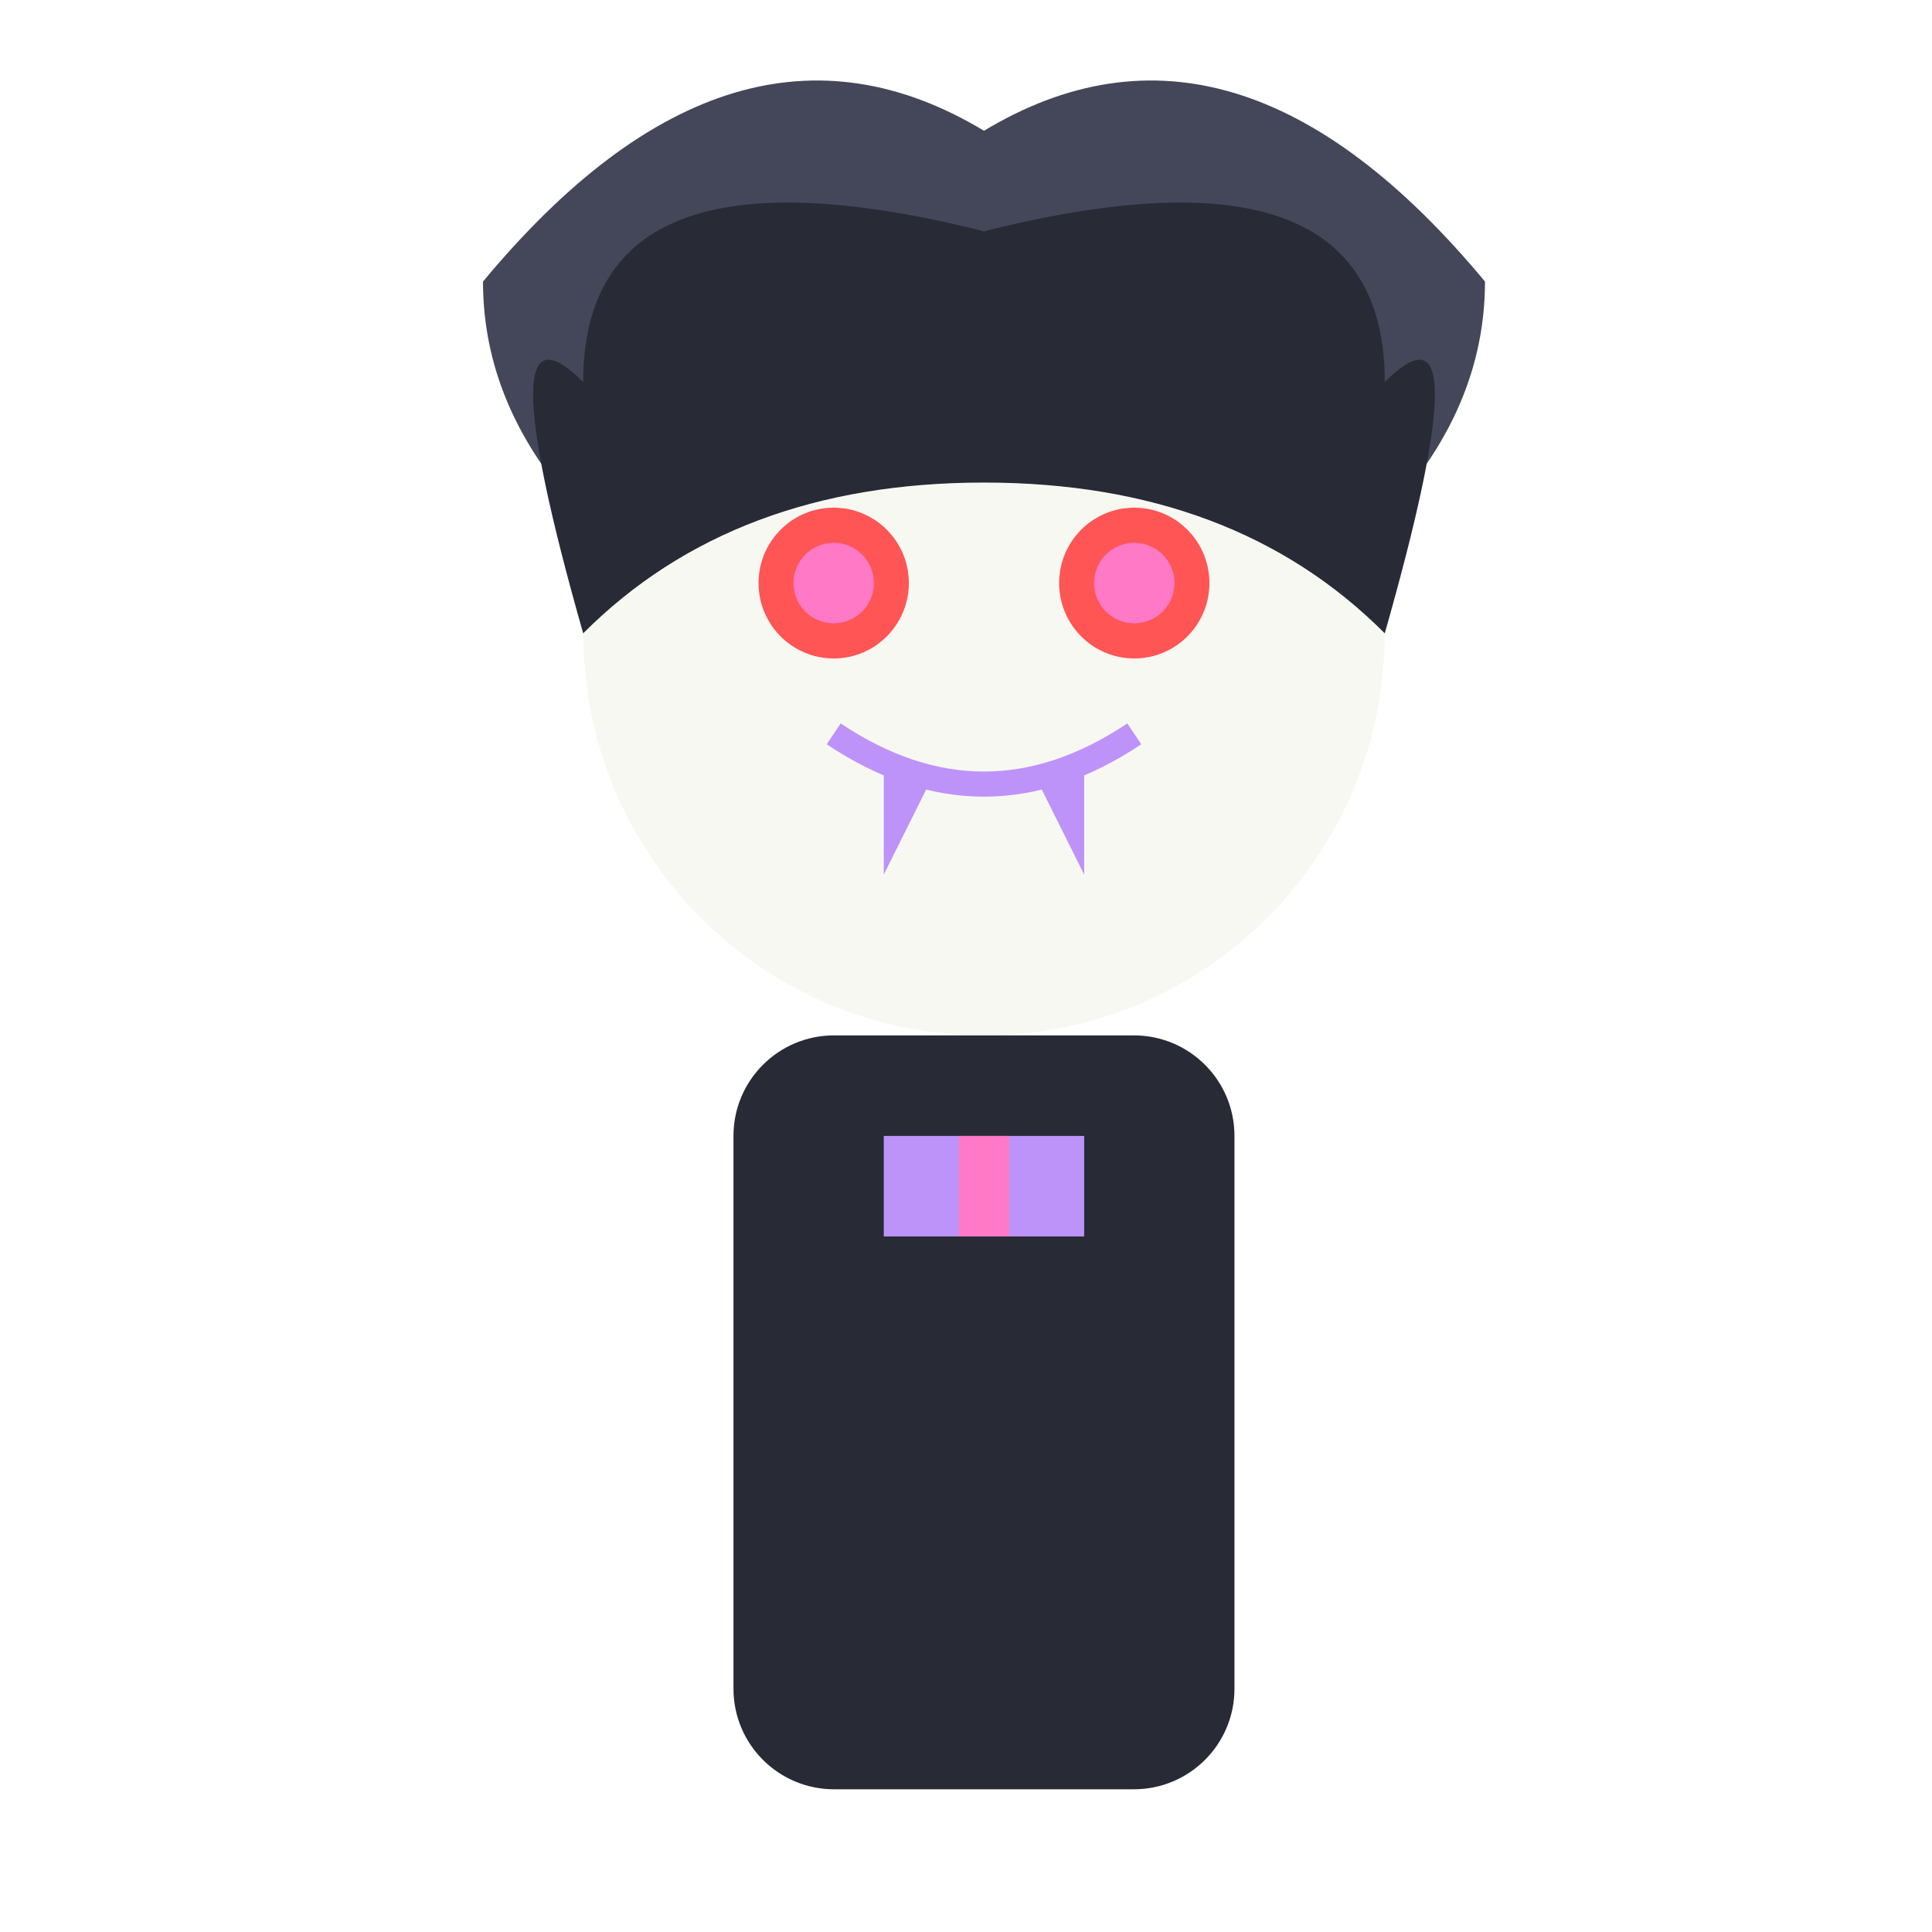
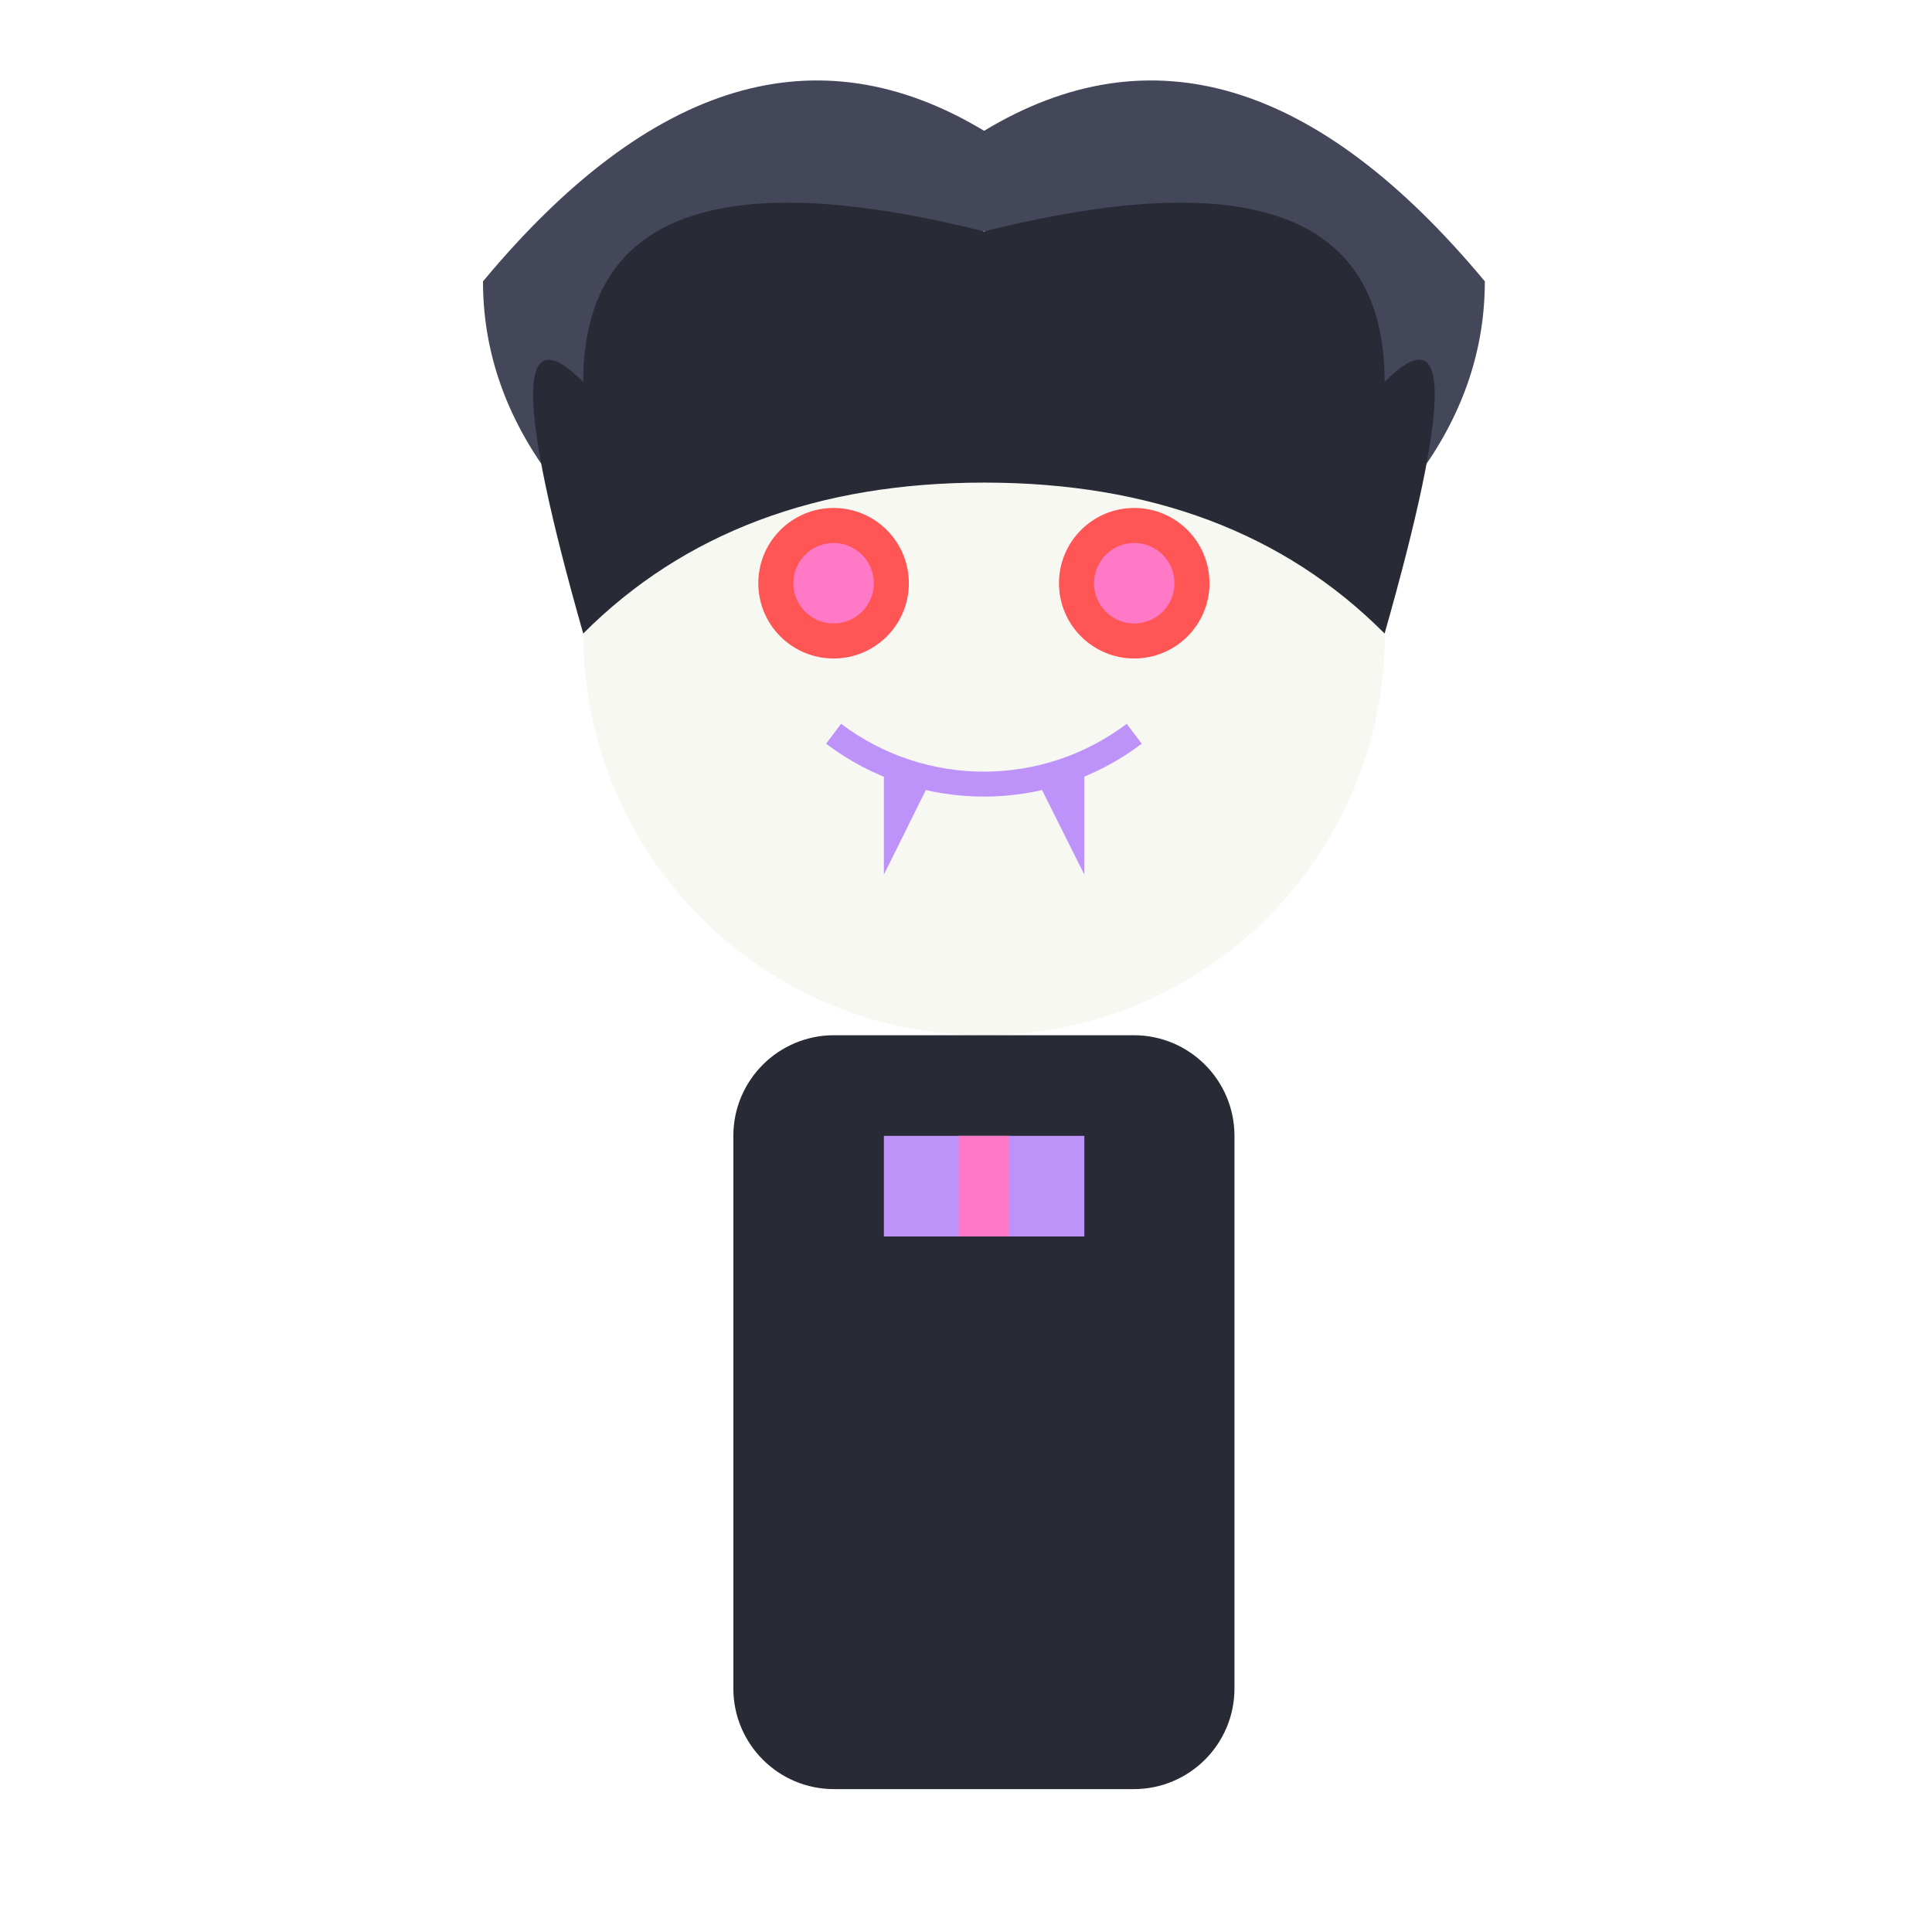
- <svg xmlns="http://www.w3.org/2000/svg" width="48px" height="48px" viewBox="0 0 48 48" version="1.1">
-   <g id="Page-1" stroke="none" stroke-width="1" fill="none">
-     <g id="dracula-character" transform="translate(12, 2)">
-       <path d="M12.447,1.249 C8.298,-1.249 4.149,-8.8817842e-16 0,4.995 C0,8.324 2.074,11.238 6.223,13.735 L12.447,7.492 L18.67,13.735 C22.819,11.238 24.894,8.324 24.894,4.995 C20.745,-8.8817842e-16 16.596,-1.249 12.447,1.249 Z" id="Path" fill="#44475A" fill-rule="nonzero" />
-       <ellipse id="Oval" fill="#F8F8F2" fill-rule="nonzero" cx="12.447" cy="13.735" rx="9.957" ry="9.989" />
-       <path d="M2.489,7.492 C2.489,3.33 5.809,2.081 12.447,3.746 C19.085,2.081 22.404,3.33 22.404,7.492 C24.064,5.827 24.064,7.908 22.404,13.735 C19.915,11.238 16.596,9.989 12.447,9.989 C8.298,9.989 4.979,11.238 2.489,13.735 C0.83,7.908 0.83,5.827 2.489,7.492 Z" id="Path" fill="#282A36" fill-rule="nonzero" />
-       <ellipse id="Oval" fill="#FF5555" fill-rule="nonzero" cx="8.713" cy="12.486" rx="1.867" ry="1.873" />
-       <ellipse id="Oval" fill="#FF5555" fill-rule="nonzero" cx="16.181" cy="12.486" rx="1.867" ry="1.873" />
-       <circle id="Oval" fill="#FF79C6" fill-rule="nonzero" cx="8.713" cy="12.486" r="1" />
-       <circle id="Oval" fill="#FF79C6" fill-rule="nonzero" cx="16.181" cy="12.486" r="1" />
-       <polygon id="Path" fill="#BD93F9" fill-rule="nonzero" transform="translate(10.57979, 18.48108) scale(-1, 1) rotate(-180) translate(-10.57979, -18.48108) " points="9.957 17.232 9.957 19.73 11.202 19.73" />
-       <polygon id="Path" fill="#BD93F9" fill-rule="nonzero" transform="translate(14.31383, 18.48108) scale(-1, 1) rotate(-180) translate(-14.31383, -18.48108) " points="14.936 17.232 14.936 19.73 13.691 19.73" />
-       <path d="M8.713,16.232 C11.202,17.897 13.691,17.897 16.181,16.232" id="Path" stroke="#BD93F9" stroke-width="0.624" />
-       <rect id="Rectangle" fill="#282A36" fill-rule="nonzero" x="6.223" y="23.724" width="12.447" height="18.73" rx="2.497" />
-       <polygon id="Path" fill="#BD93F9" fill-rule="nonzero" points="9.957 26.222 14.936 26.222 14.936 28.719 9.957 28.719" />
-       <rect id="Rectangle" fill="#FF79C6" fill-rule="nonzero" x="11.824" y="26.222" width="1.245" height="2.497" />
-     </g>
+ <svg xmlns="http://www.w3.org/2000/svg" width="48" height="48" viewBox="0 0 48 48">
+   <g fill="none" transform="translate(12 2)">
+     <path fill="#44475A" d="M12.45 1.25Q6.23-2.5 0 4.99q0 5 6.22 8.75l6.23-6.25 6.22 6.25q6.22-3.75 6.22-8.75-6.23-7.49-12.44-3.74" />
+     <ellipse cx="12.45" cy="13.73" fill="#F8F8F2" rx="9.96" ry="9.99" />
+     <path fill="#282A36" d="M2.49 7.5q0-6.25 9.96-3.75 9.96-2.5 9.95 3.74 2.49-2.5 0 6.25-3.73-3.75-9.95-3.75t-9.96 3.75Q0 5 2.49 7.49" />
+     <ellipse cx="8.71" cy="12.49" fill="#F55" rx="1.87" ry="1.87" />
+     <ellipse cx="16.18" cy="12.49" fill="#F55" rx="1.87" ry="1.87" />
+     <circle cx="8.71" cy="12.49" r="1" fill="#FF79C6" />
+     <circle cx="16.18" cy="12.49" r="1" fill="#FF79C6" />
+     <path fill="#BD93F9" d="M9.96 19.73v-2.5h1.24zM14.94 19.73v-2.5h-1.25z" />
+     <path stroke="#BD93F9" stroke-width=".62" d="M8.71 16.23a6.2 6.2 0 0 0 7.47 0" />
+     <rect width="12.45" height="18.73" x="6.22" y="23.72" fill="#282A36" rx="2.5" />
+     <path fill="#BD93F9" d="M9.96 26.22h4.98v2.5H9.96z" />
+     <path fill="#FF79C6" d="M11.82 26.22h1.25v2.5h-1.25z" />
  </g>
</svg>
